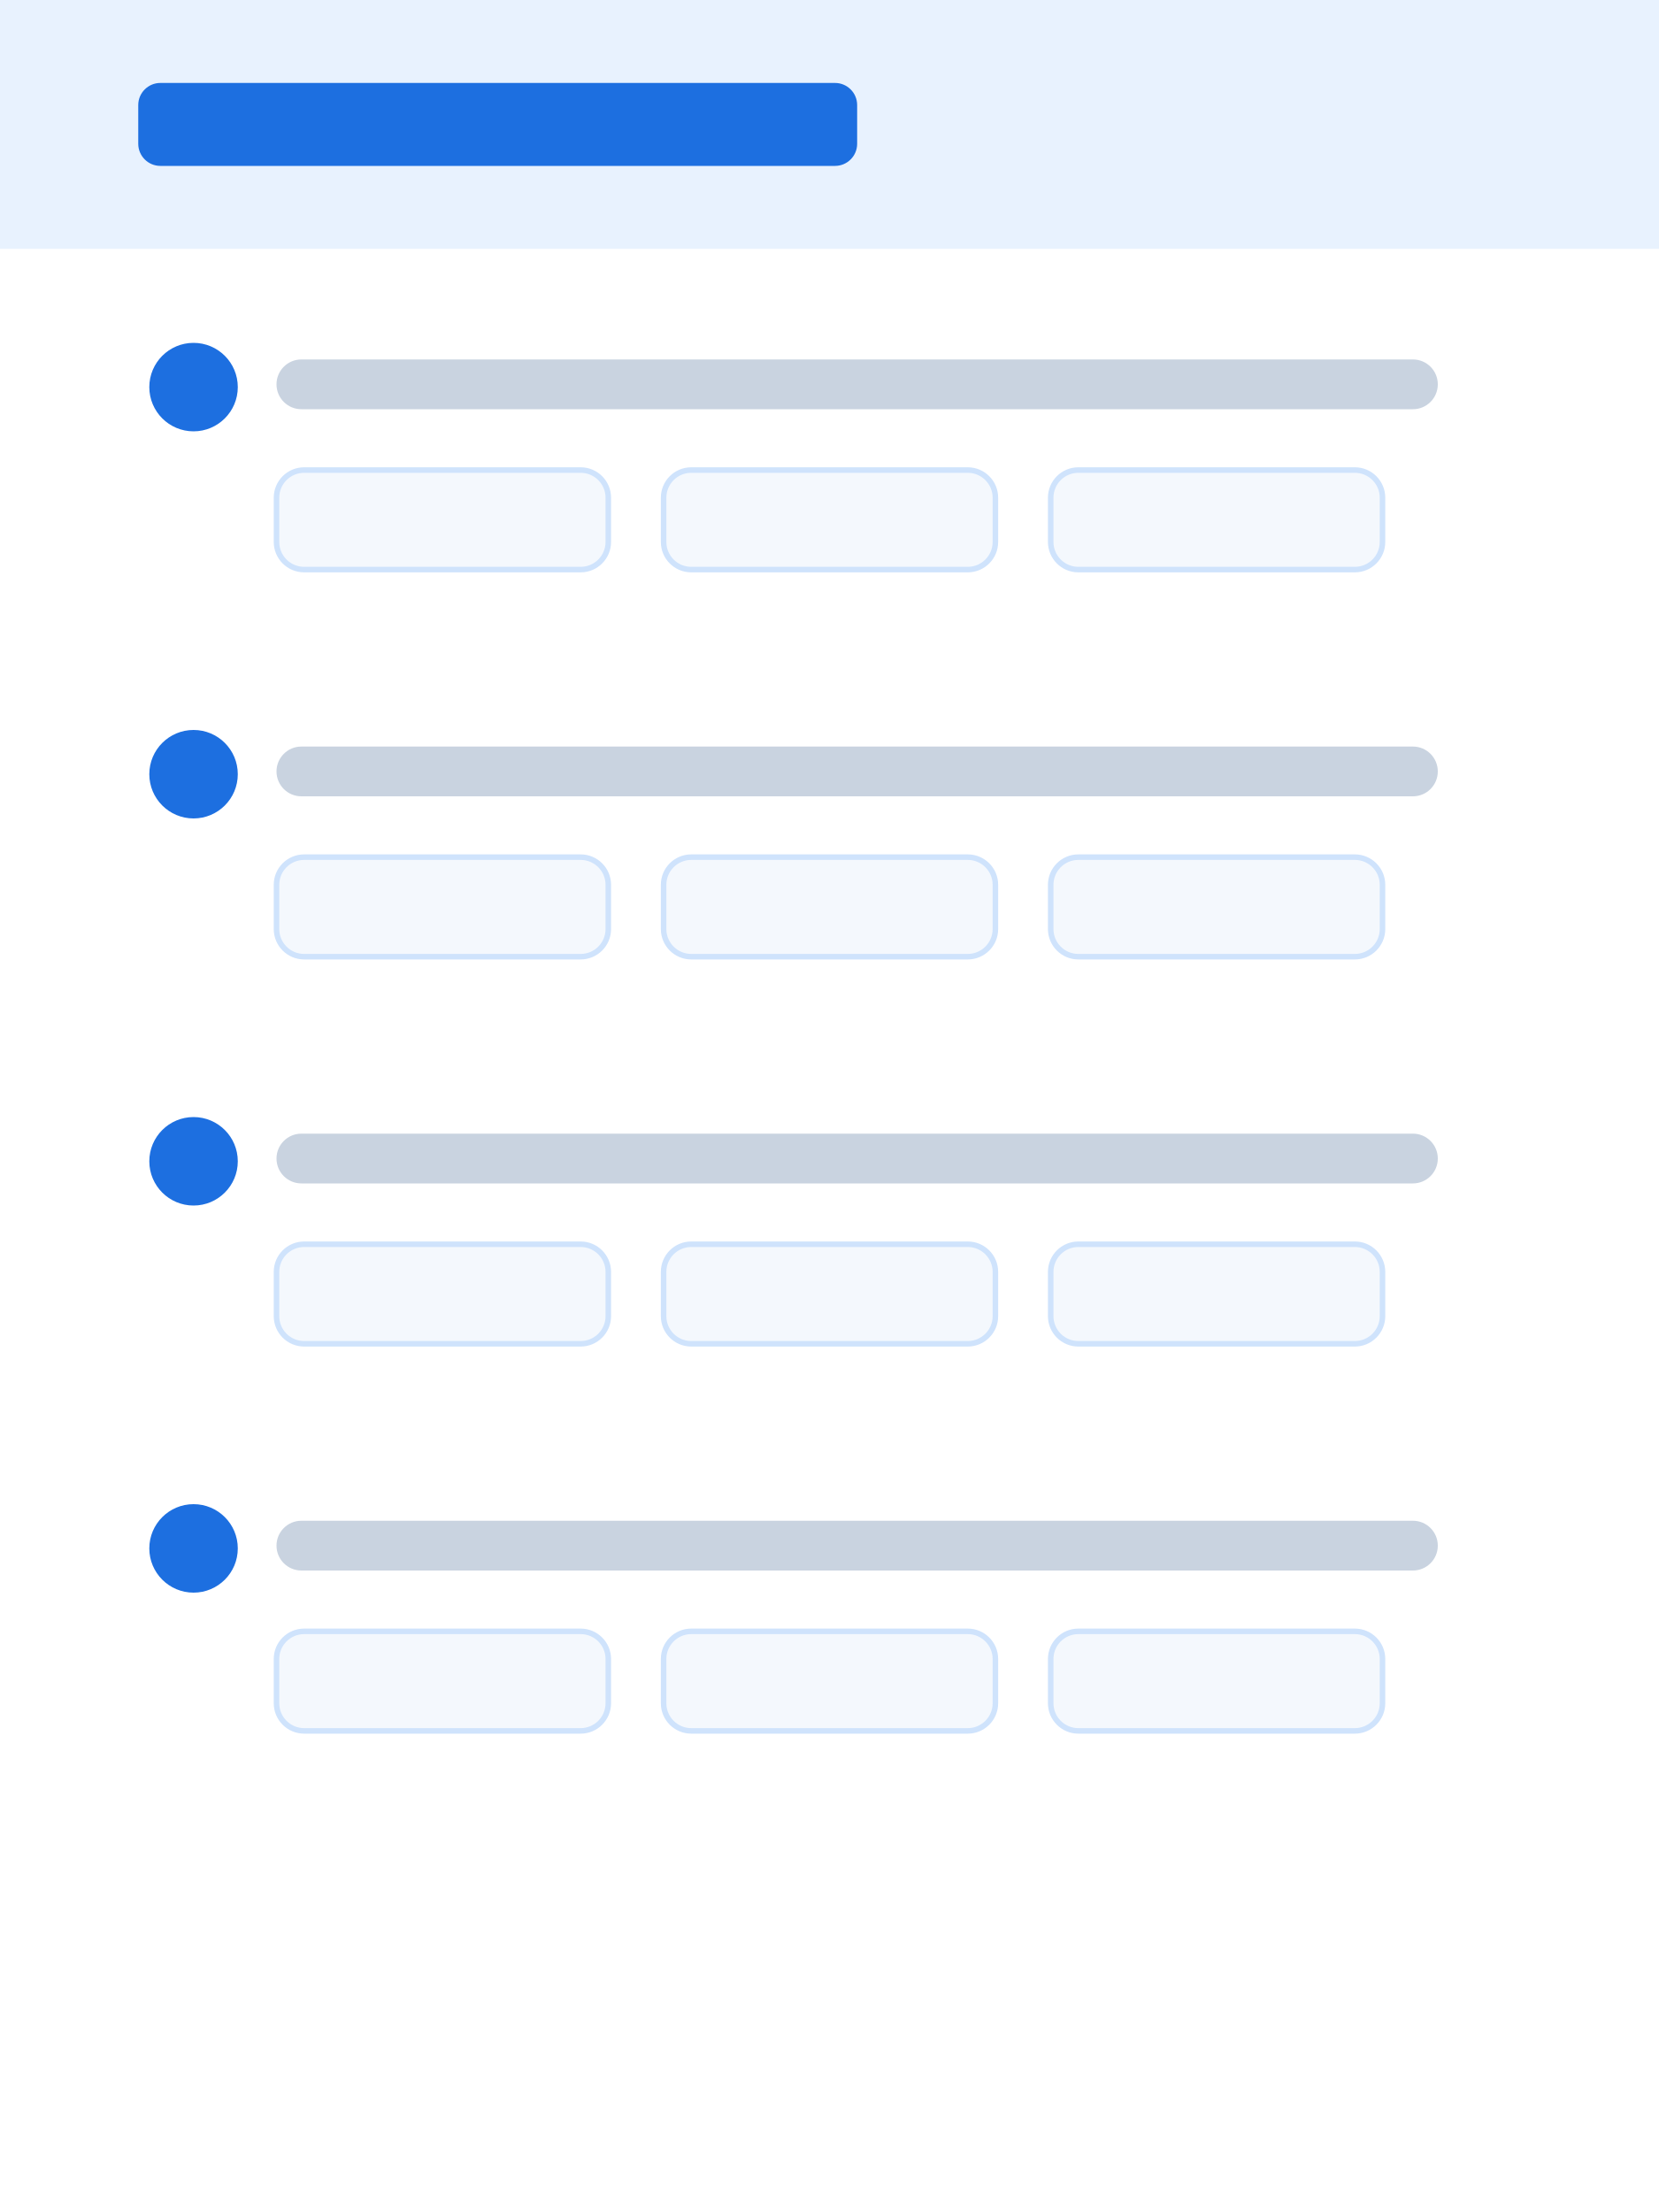
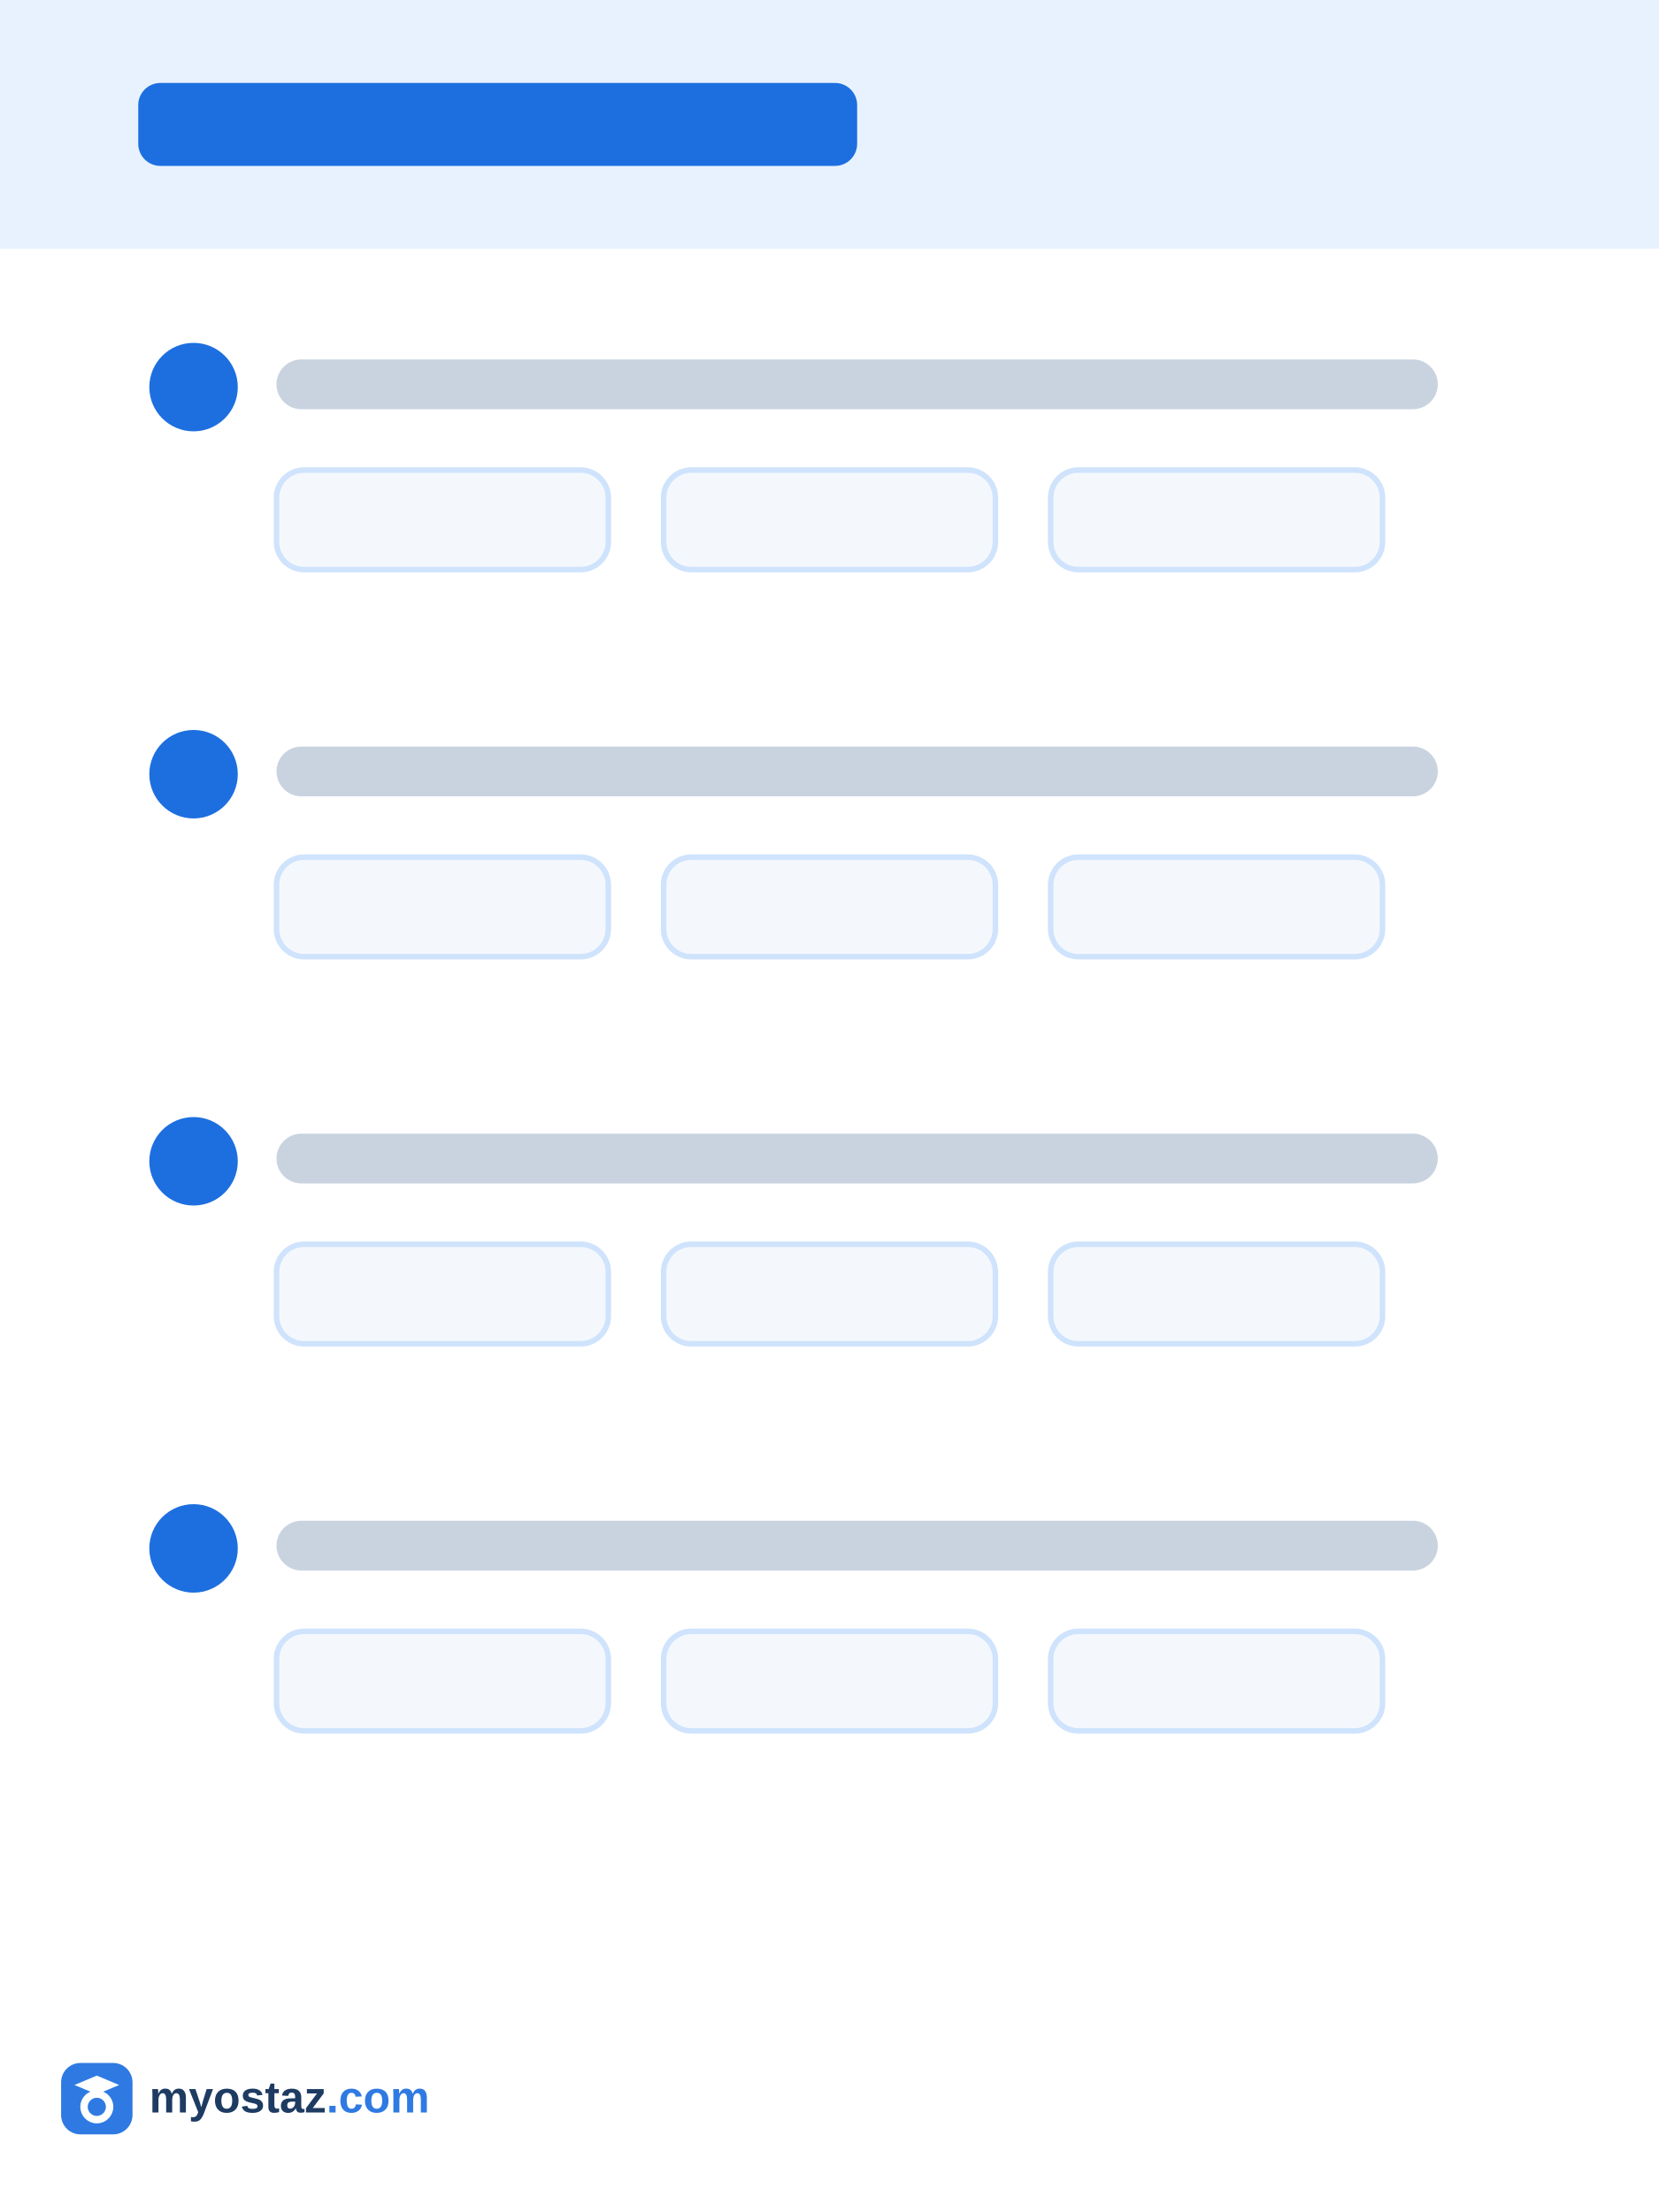
<svg xmlns="http://www.w3.org/2000/svg" viewBox="0 0 600 800" width="600" height="800">
  <rect width="600" height="800" fill="#FFFFFF" />
  <rect x="0" y="0" width="600" height="90" fill="#E8F2FE" />
  <rect x="50" y="30" width="260" height="30" rx="8" fill="#1D6FE0" />
  <circle cx="70" cy="140" r="16" fill="#1D6FE0" />
  <rect x="100" y="130" width="420" height="18" rx="9" fill="#C9D3E0" />
  <rect x="100" y="170" width="120" height="36" rx="10" fill="#F4F8FD" stroke="#CFE3FC" stroke-width="2" />
  <rect x="240" y="170" width="120" height="36" rx="10" fill="#F4F8FD" stroke="#CFE3FC" stroke-width="2" />
  <rect x="380" y="170" width="120" height="36" rx="10" fill="#F4F8FD" stroke="#CFE3FC" stroke-width="2" />
  <circle cx="70" cy="280" r="16" fill="#1D6FE0" />
  <rect x="100" y="270" width="420" height="18" rx="9" fill="#C9D3E0" />
  <rect x="100" y="310" width="120" height="36" rx="10" fill="#F4F8FD" stroke="#CFE3FC" stroke-width="2" />
  <rect x="240" y="310" width="120" height="36" rx="10" fill="#F4F8FD" stroke="#CFE3FC" stroke-width="2" />
  <rect x="380" y="310" width="120" height="36" rx="10" fill="#F4F8FD" stroke="#CFE3FC" stroke-width="2" />
  <circle cx="70" cy="420" r="16" fill="#1D6FE0" />
  <rect x="100" y="410" width="420" height="18" rx="9" fill="#C9D3E0" />
  <rect x="100" y="450" width="120" height="36" rx="10" fill="#F4F8FD" stroke="#CFE3FC" stroke-width="2" />
  <rect x="240" y="450" width="120" height="36" rx="10" fill="#F4F8FD" stroke="#CFE3FC" stroke-width="2" />
  <rect x="380" y="450" width="120" height="36" rx="10" fill="#F4F8FD" stroke="#CFE3FC" stroke-width="2" />
  <circle cx="70" cy="560" r="16" fill="#1D6FE0" />
  <rect x="100" y="550" width="420" height="18" rx="9" fill="#C9D3E0" />
  <rect x="100" y="590" width="120" height="36" rx="10" fill="#F4F8FD" stroke="#CFE3FC" stroke-width="2" />
  <rect x="240" y="590" width="120" height="36" rx="10" fill="#F4F8FD" stroke="#CFE3FC" stroke-width="2" />
  <rect x="380" y="590" width="120" height="36" rx="10" fill="#F4F8FD" stroke="#CFE3FC" stroke-width="2" />
+   <g data-mark="myostaz" transform="translate(18 742)" opacity=".92">
+     <rect width="167" height="34" rx="17" fill="#fff" fill-opacity=".88" />
+     <g transform="translate(4.1 4.1) scale(0.538)">
+       <rect width="48" height="48" rx="13" fill="#1D6FE0" />
+       <circle cx="24" cy="29.5" r="8.6" fill="none" stroke="#fff" stroke-width="5" />
+       <path d="M24 8.5 39 14.8 24 21.1 9 14.8Z" fill="#fff" />
+     </g>
+     <text x="36" y="22" font-family="Arial,sans-serif" font-size="16" font-weight="700" fill="#0B2A55">myostaz<tspan fill="#1D6FE0">.com</tspan>
+     </text>
+   </g>
</svg>
